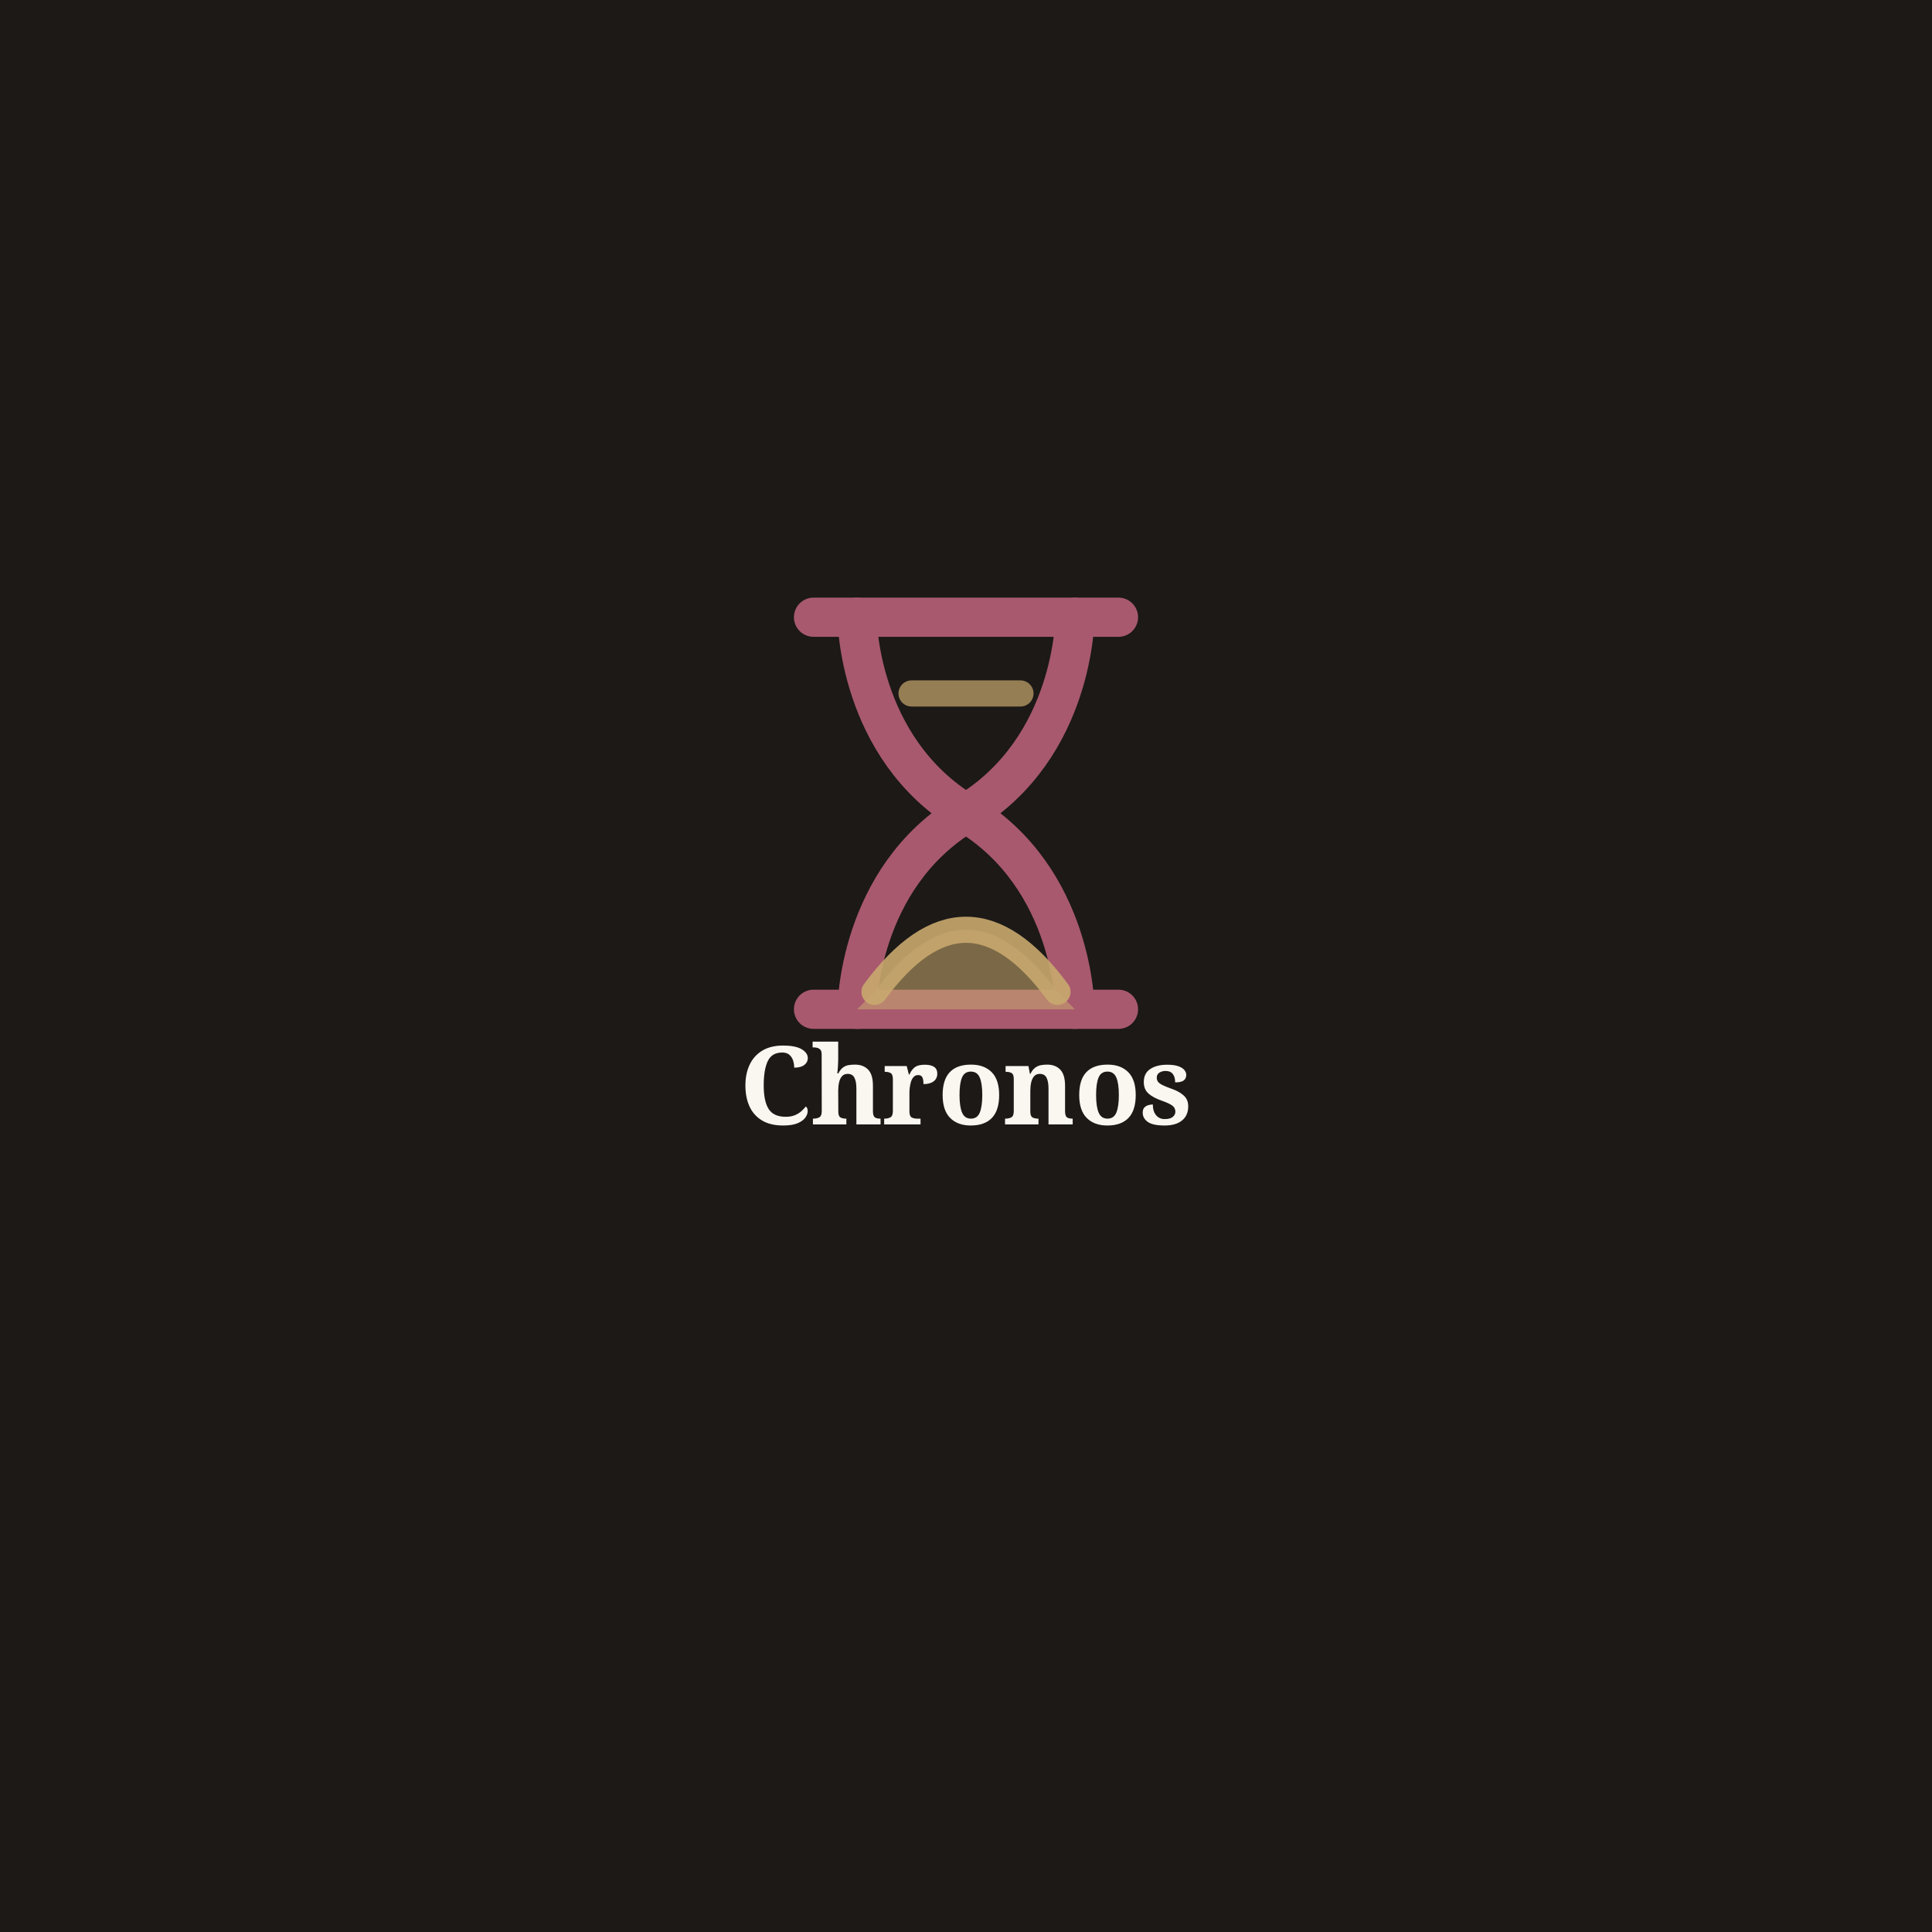
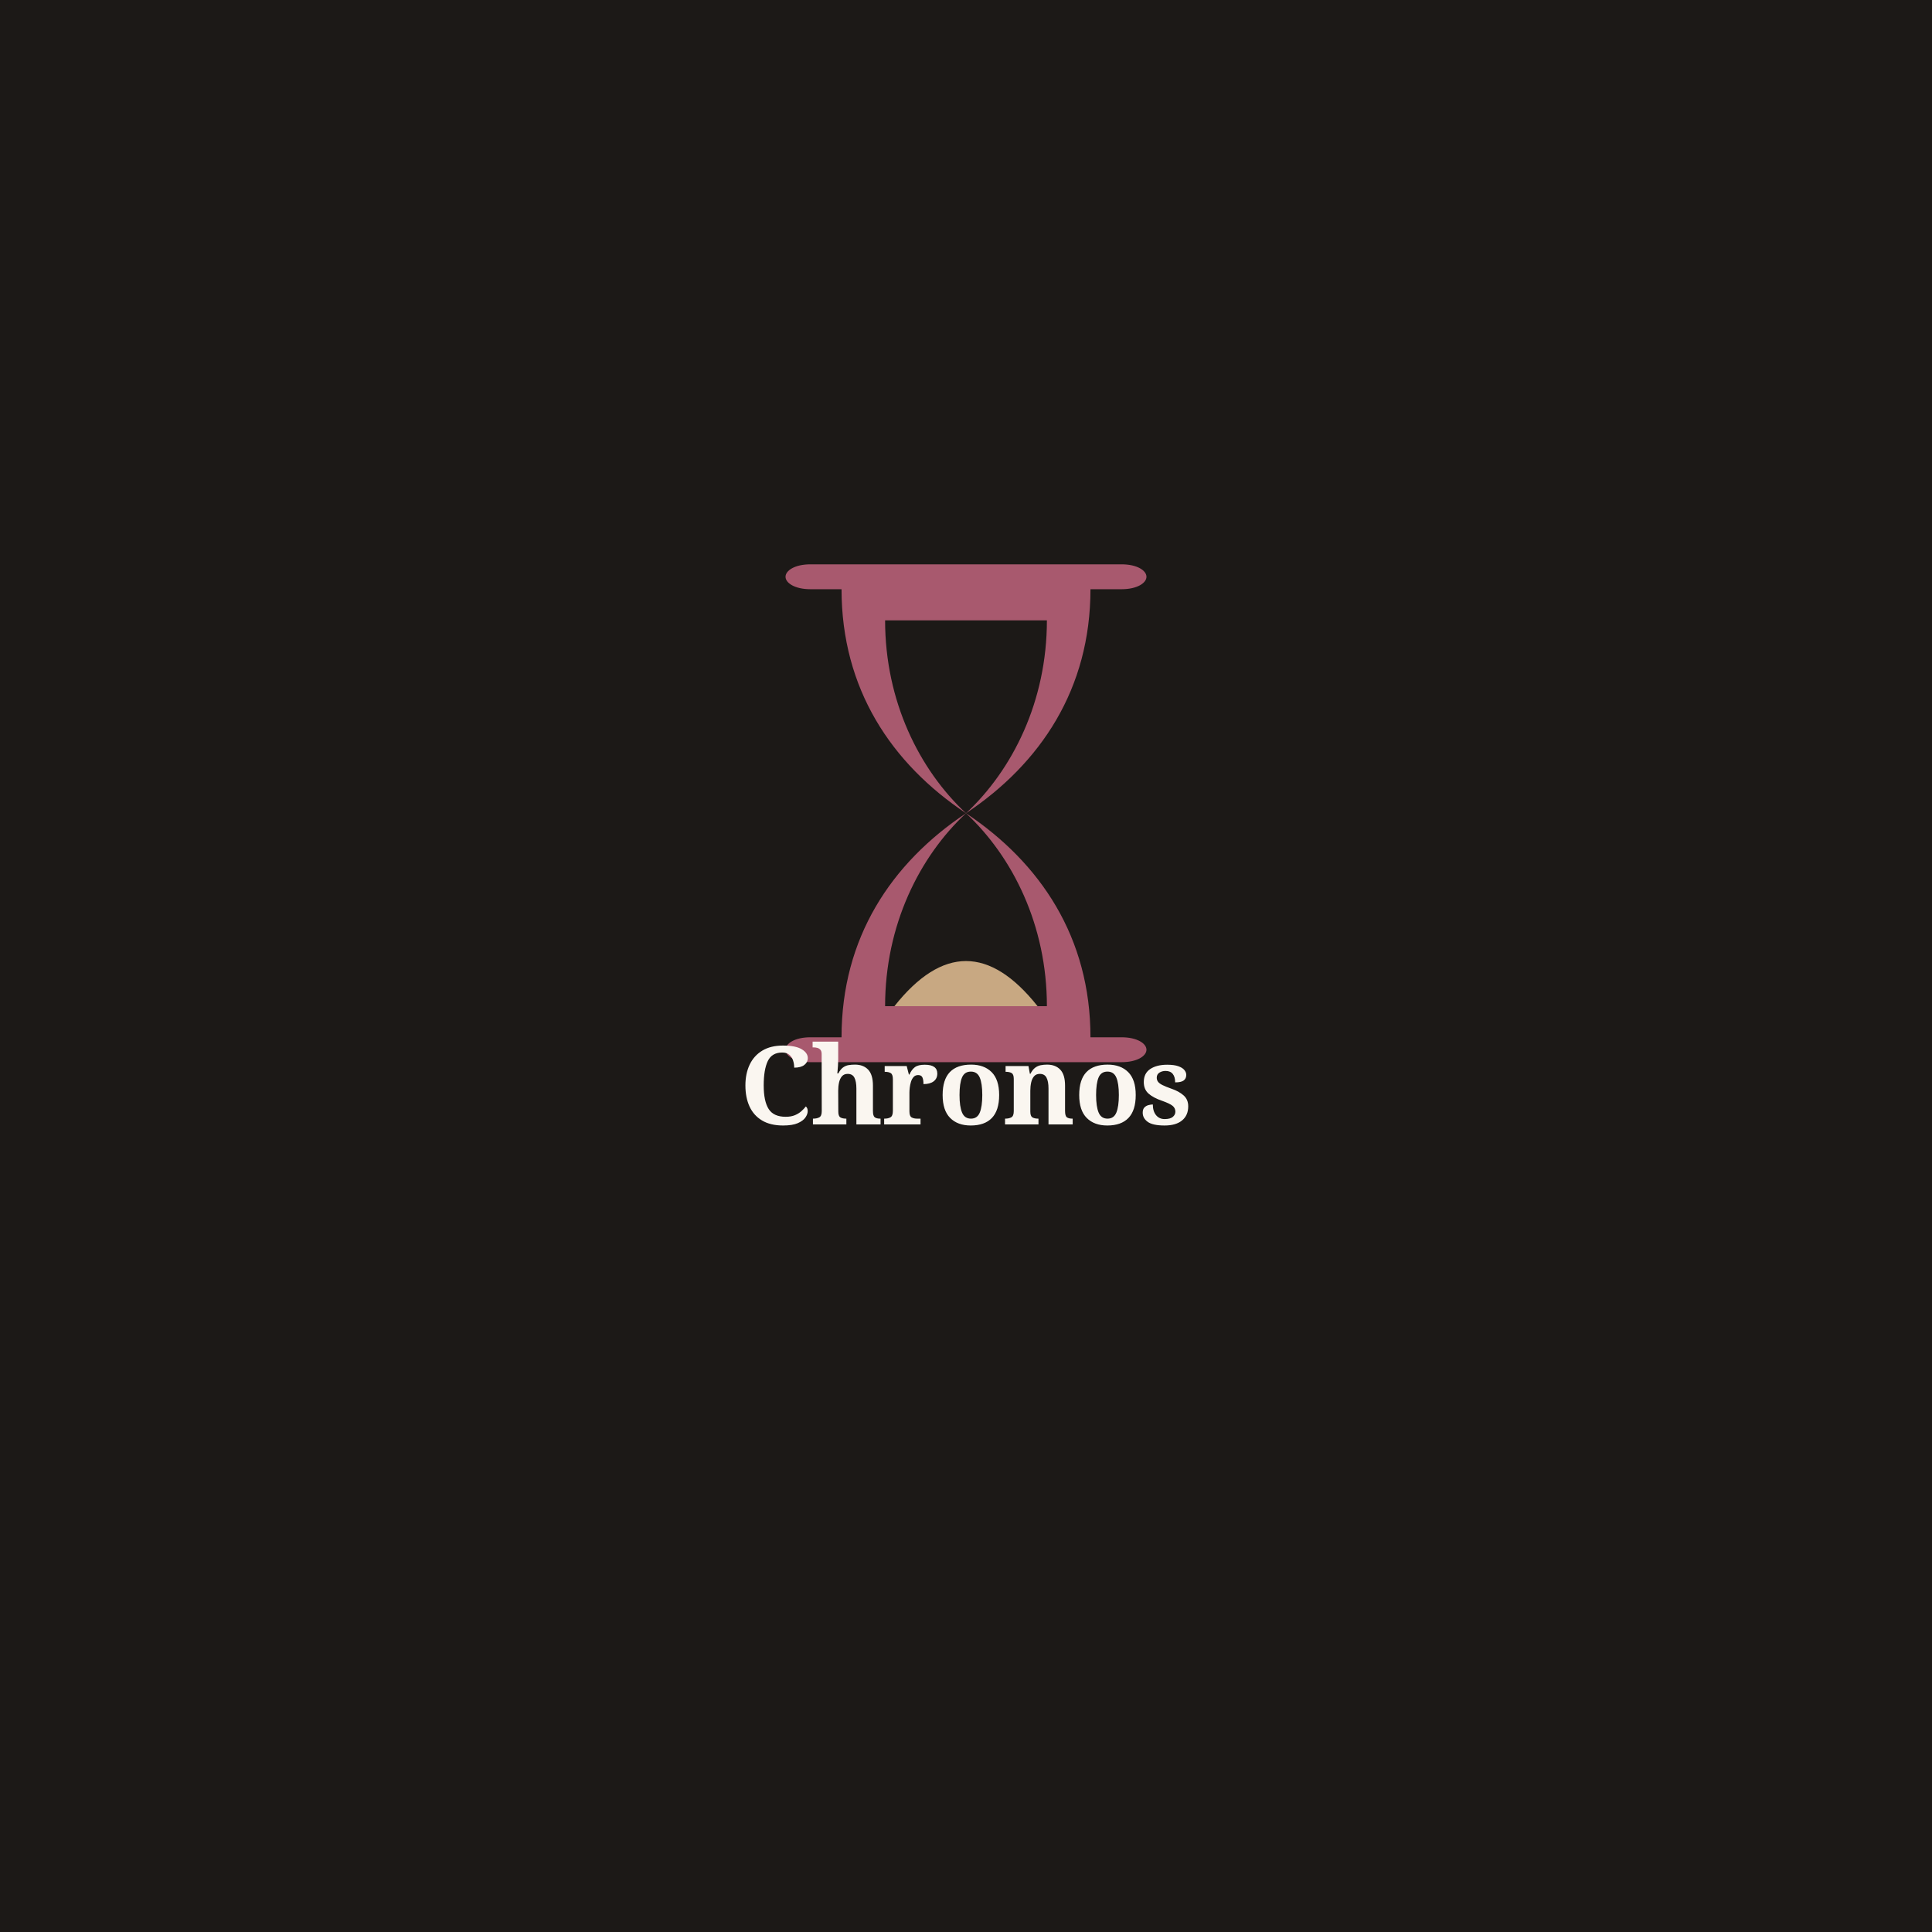
<svg xmlns="http://www.w3.org/2000/svg" width="2732" height="2732" viewBox="0 0 2732 2732">
  <rect width="2732" height="2732" fill="#1C1917" />
-   <g transform="translate(1366, 1150) scale(30.8)" stroke="#A8596E" stroke-width="1.8" stroke-linecap="round" stroke-linejoin="round" fill="none">
-     <line x1="-7" y1="-9" x2="7" y2="-9" />
-     <line x1="-7" y1="9" x2="7" y2="9" />
-     <path d="M-5 -9 C-5 -9 -5 -3 0 0 C-5 3 -5 9 -5 9" />
-     <path d="M5 -9 C5 -9 5 -3 0 0 C5 3 5 9 5 9" />
-     <path d="M-2.5 -5.5 L2.5 -5.5" stroke="#C9A96E" stroke-width="1.2" opacity="0.7" />
-     <path d="M-4.2 8.2 Q0 2.5 4.2 8.2 L5 9 L-5 9 Z" fill="#C9A96E" fill-opacity="0.55" stroke="none" />
-     <path d="M-4.2 8.2 Q0 2.5 4.2 8.2" stroke="#C9A96E" stroke-width="1.2" fill="none" opacity="0.9" />
+   <g transform="translate(1366,1150) scale(44) translate(-12,-12)">
+     <path d="M7 4 L17 4 C17.5 4 17.8 4.2 17.8 4.4 L17.8 4.4 C17.8 4.6 17.5 4.8 17 4.8 L16 4.8 C16 8 14.4 10.4 12 12 C14.4 13.6 16 16 16 19.2 L17 19.2 C17.5 19.2 17.8 19.4 17.8 19.6 L17.8 19.6 C17.8 19.8 17.5 20 17 20 L7 20 C6.5 20 6.2 19.8 6.2 19.6 L6.2 19.6 C6.2 19.4 6.5 19.2 7 19.2 L8 19.2 C8 16 9.6 13.6 12 12 C9.6 10.4 8 8 8 4.8 L7 4.8 C6.5 4.8 6.2 4.6 6.2 4.4 L6.2 4.4 C6.2 4.2 6.5 4 7 4 Z" fill="#A8596E" />
+     <path d="M9.4 5.8 C9.4 8.4 10.5 10.6 12 12 C13.5 10.6 14.6 8.4 14.6 5.8 Z" fill="#1C1917" />
+     <path d="M9.4 18.2 C9.4 15.6 10.5 13.4 12 12 C13.5 13.4 14.6 15.6 14.6 18.2 Z" fill="#1C1917" />
+     <path d="M9.7 18.2 Q12 15.3 14.3 18.2 Z" fill="#C8A882" />
  </g>
  <text x="1366" y="1590" text-anchor="middle" font-family="Georgia, serif" font-size="154" font-weight="700" fill="#FAF6F0" letter-spacing="-2">Chronos</text>
</svg>
